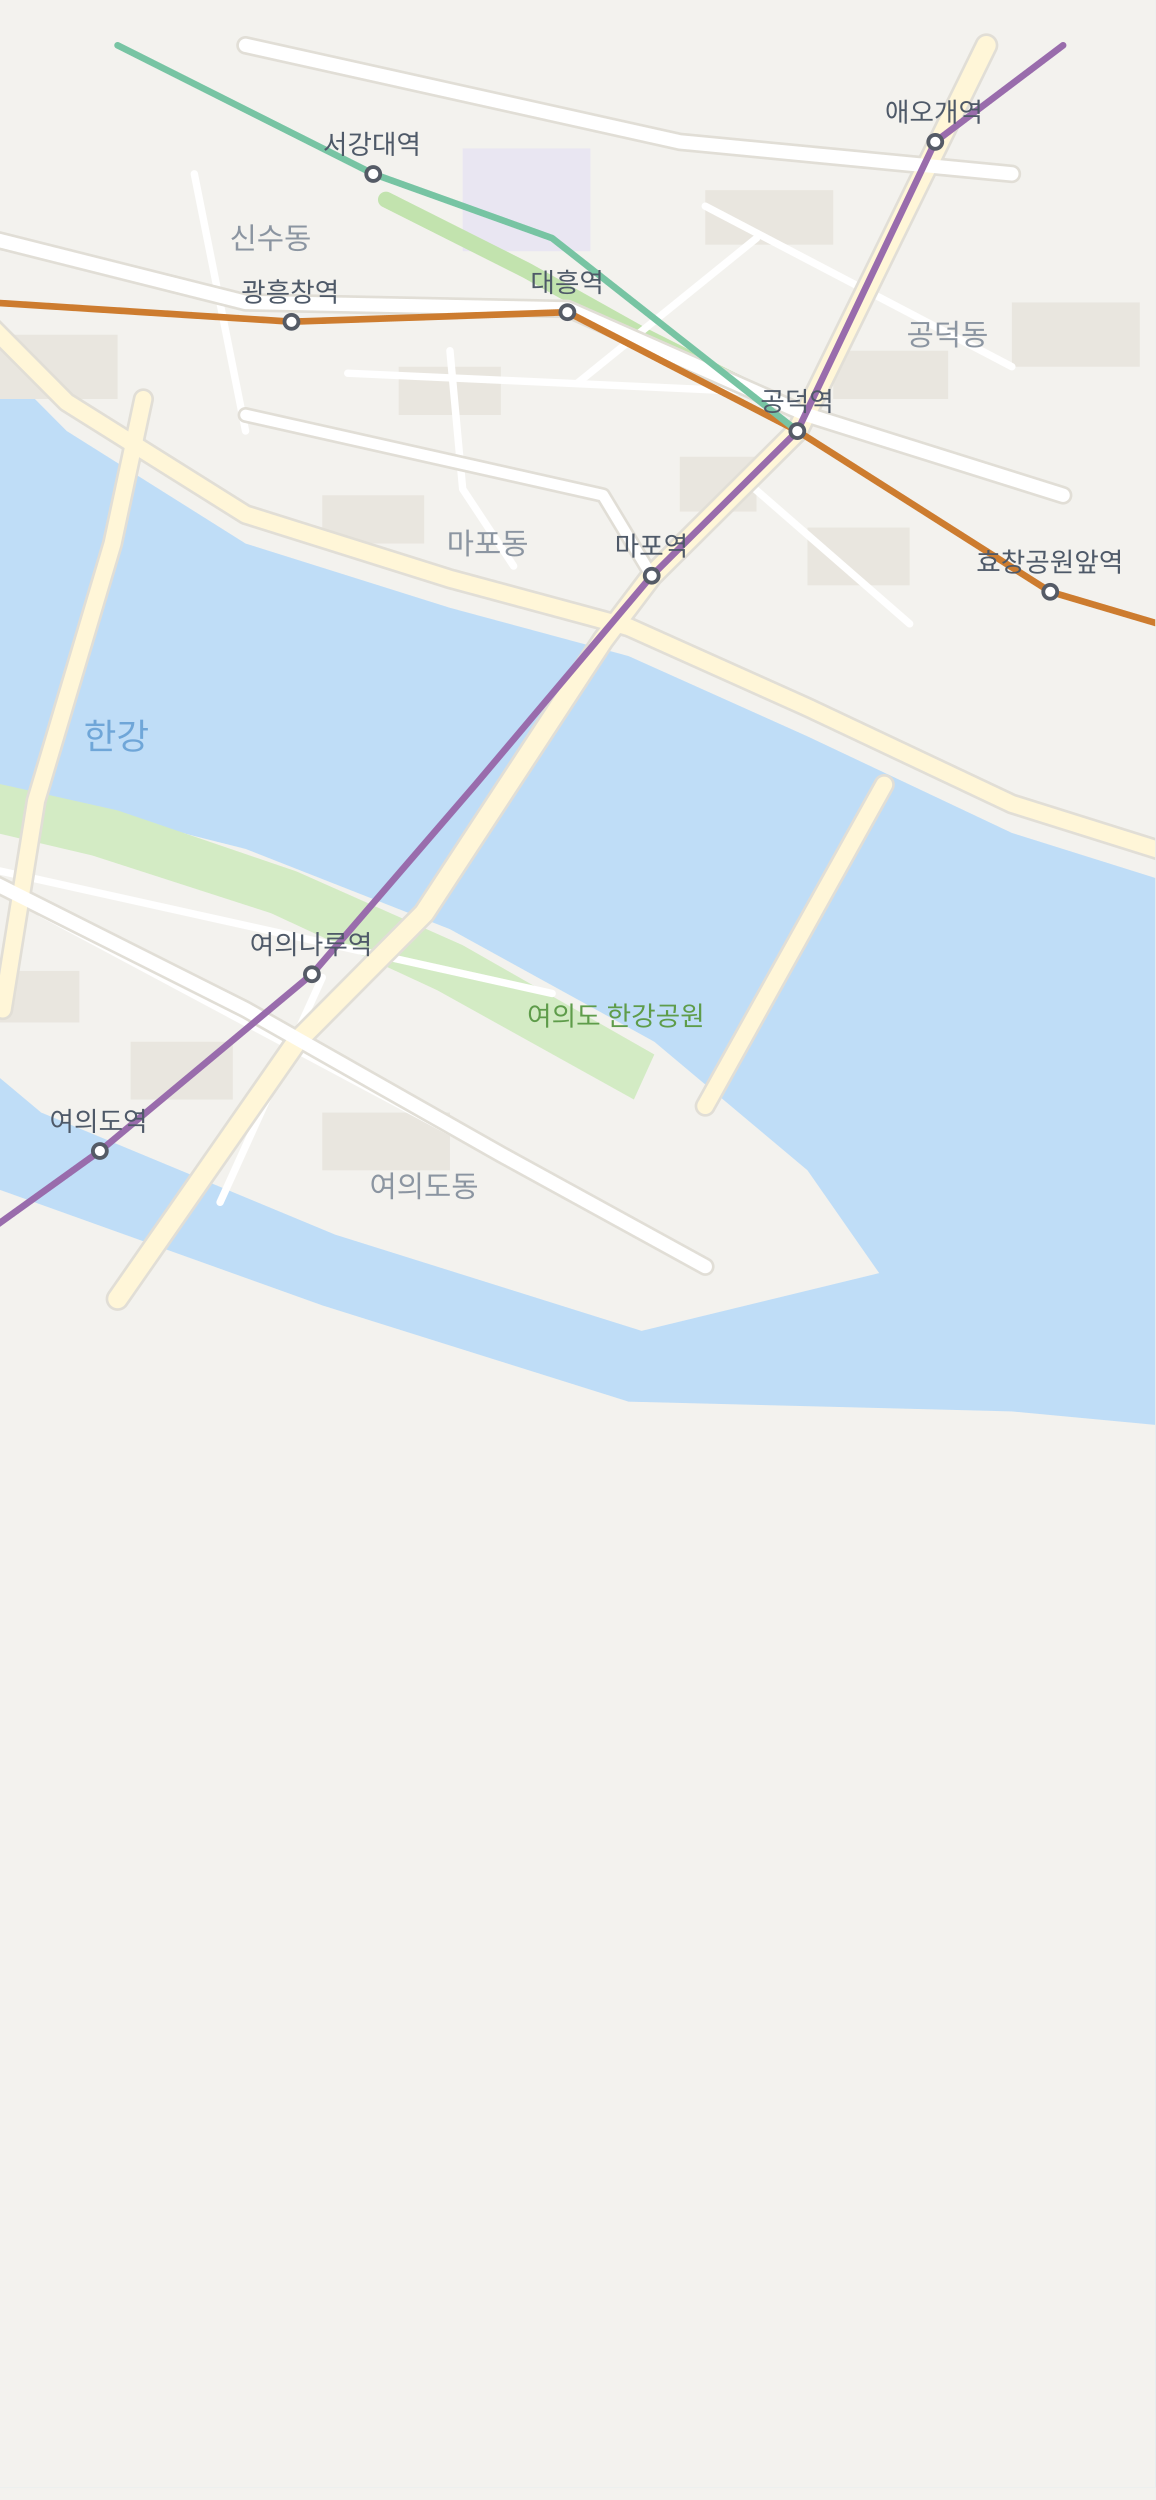
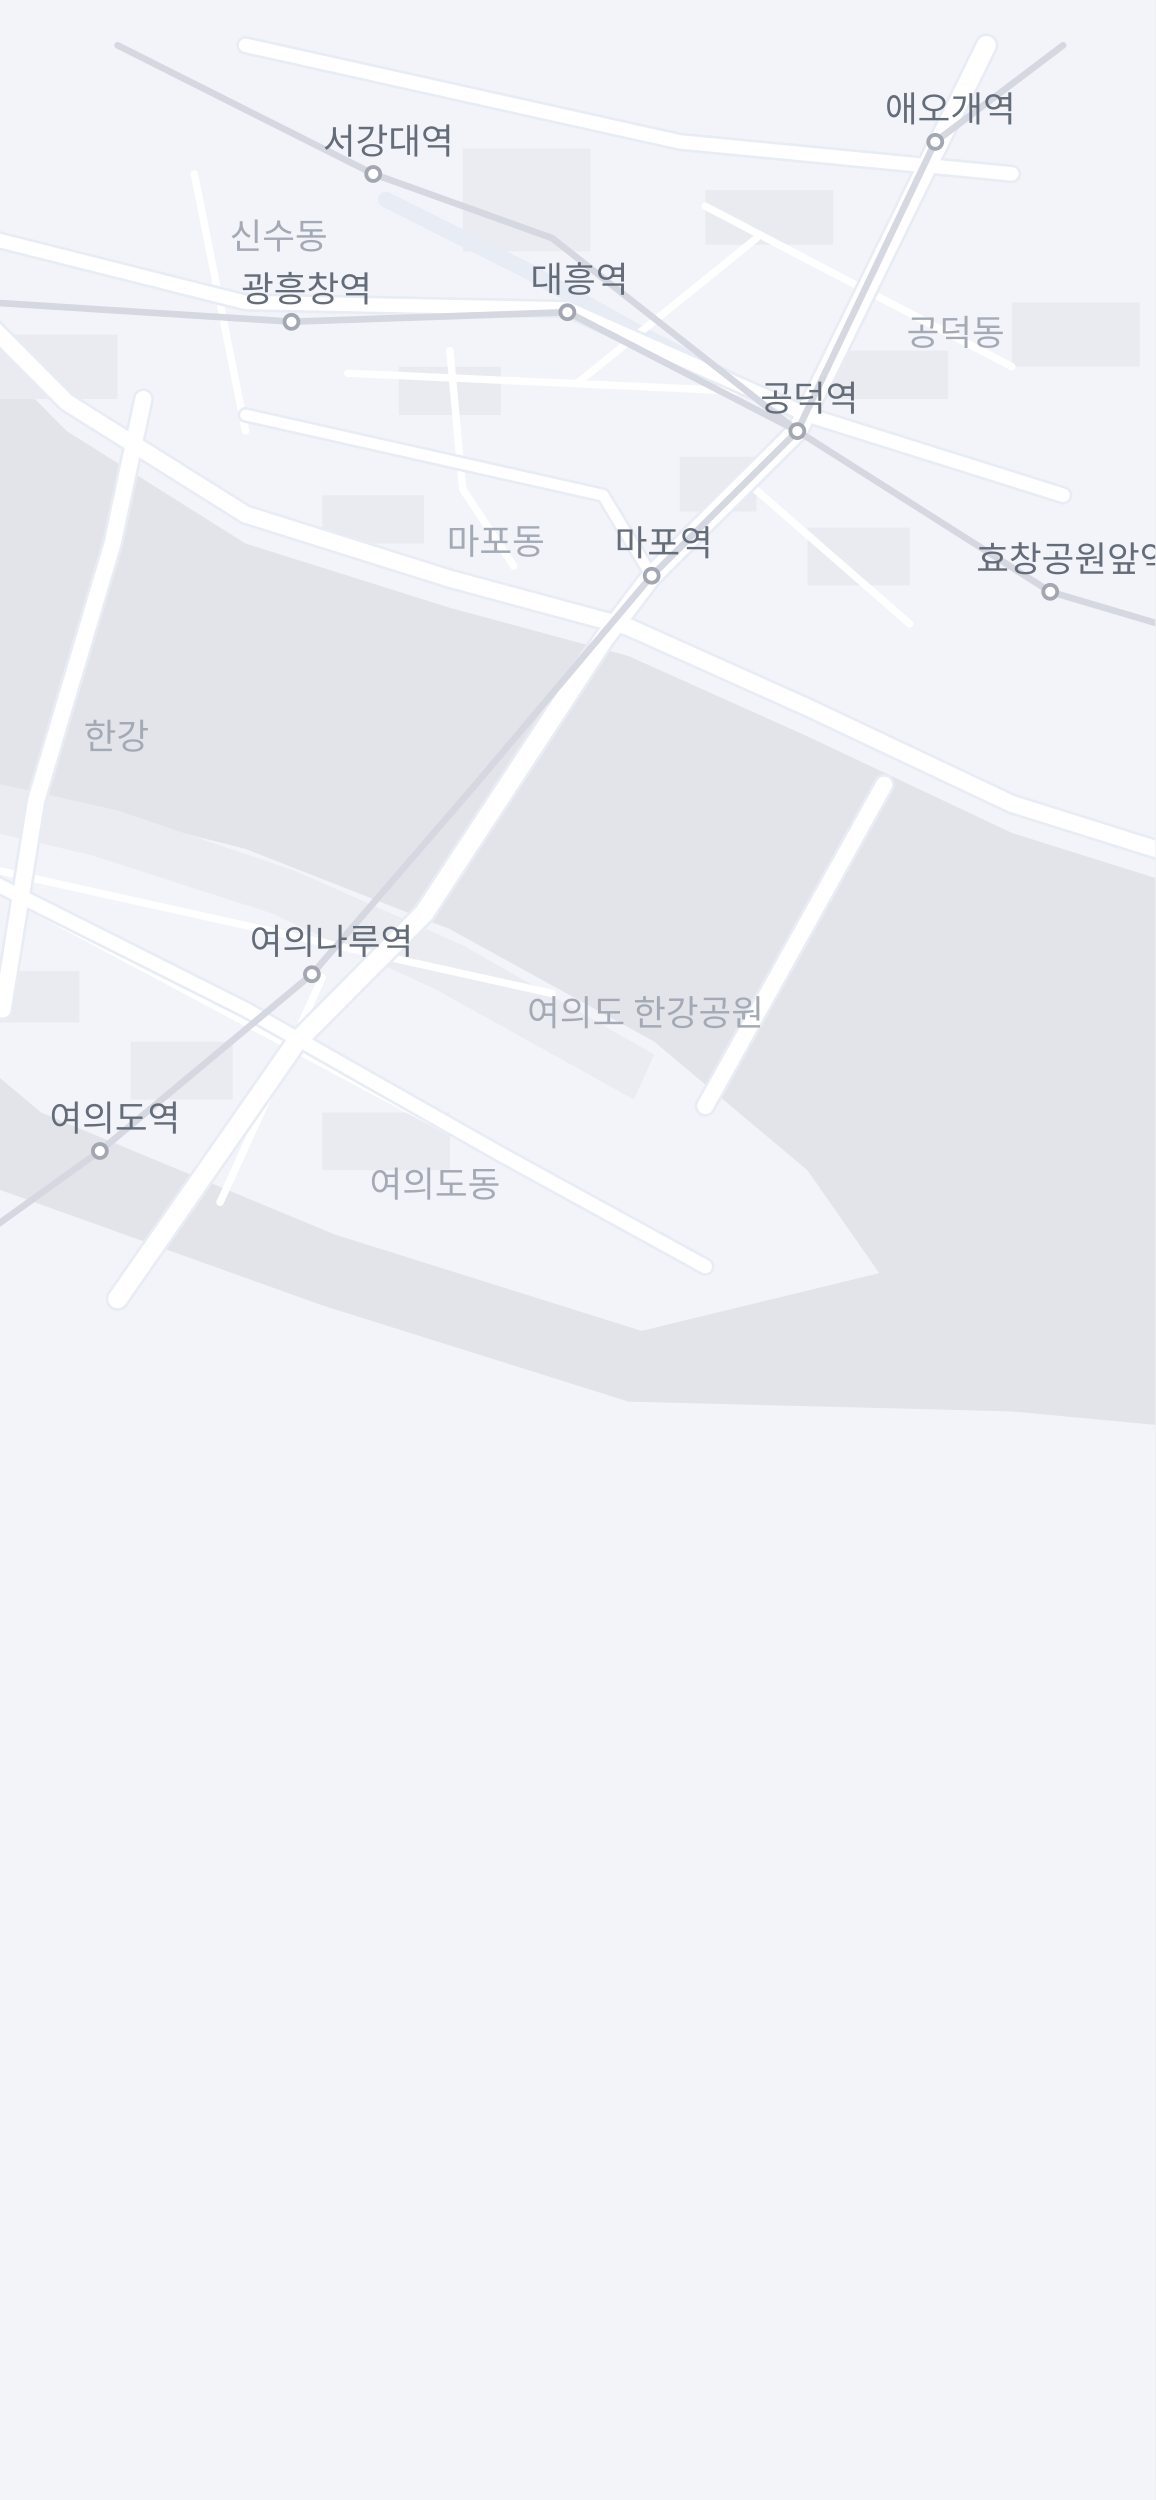
<svg xmlns="http://www.w3.org/2000/svg" width="390" height="844" viewBox="0 0 390 844" fill="none">
  <g clip-path="url(#clip0_44_3667)">
-     <rect width="390" height="844" fill="#F3F2EE" />
-     <path d="M-262.1 -49.8L-175.9 15.3L-20.6 102.1L22.5 145.5L82.9 183.5L151.9 205.2L212.2 221.5L272.6 248.6L341.6 281.2L427.9 308.3L514.1 330L600.4 351.7V839.9H-262.1V-49.8Z" fill="#BFDDF7" />
-     <path d="M-262.1 297.4L-175.9 330L-3.4 400.5L108.8 440.7L212.2 473.2L341.6 476.5L514.1 492.7L600.4 514.4V839.9H-262.1V297.4Z" fill="#F3F2EE" />
-     <path d="M-85.3 248.6L-3.4 264.9L82.9 286.6L151.9 313.7L220.9 351.7L272.6 395.1L296.8 429.8L216.6 449.3L113.1 416.8L13.9 375.6L-63.8 310.5L-85.3 248.6Z" fill="#F3F2EE" />
-     <path d="M-37.9 256.2L39.7 273.6L100.1 294.2L156.2 319.1L220.9 356L214 371.2L147.6 334.3L91.5 308.3L31.1 288.8L-33.6 273.6L-37.9 256.2Z" fill="#D3EBC4" />
-     <path d="M156.2 50.1H199.3V84.8H156.2V50.1Z" fill="#E9E6F2" />
-     <path d="M130.3 67.4L177.8 91.3L216.6 113L255.4 132.5" stroke="#C2E3AE" stroke-width="5.4" stroke-linecap="round" stroke-linejoin="round" />
-     <path d="M281.3 118.4H320.1V134.7H281.3V118.4Z" fill="#E9E6DF" />
-     <path d="M229.5 154.2H255.4V172.7H229.5V154.2Z" fill="#E9E6DF" />
-     <path d="M134.6 123.8H169.1V140.1H134.6V123.8Z" fill="#E9E6DF" />
-     <path d="M108.8 167.2H143.2V183.5H108.8V167.2Z" fill="#E9E6DF" />
-     <path d="M238.1 64.2H281.3V82.6H238.1V64.2Z" fill="#E9E6DF" />
-     <path d="M272.6 178.1H307.1V197.6H272.6V178.1Z" fill="#E9E6DF" />
-     <path d="M44.1 351.7H78.6V371.2H44.1V351.7Z" fill="#E9E6DF" />
-     <path d="M108.8 375.6H151.9V395.1H108.8V375.6Z" fill="#E9E6DF" />
-     <path d="M-3.4 327.8H26.8V345.2H-3.4V327.8Z" fill="#E9E6DF" />
-     <path d="M341.6 102.1H384.8V123.8H341.6V102.1Z" fill="#E9E6DF" />
-     <path d="M-3.4 113H39.7V134.7H-3.4V113Z" fill="#E9E6DF" />
+     <rect width="390" height="844" fill="#F3F4F9" />
+     <path d="M-262.1 -49.8L-175.9 15.3L-20.6 102.1L22.5 145.5L82.9 183.5L151.9 205.2L212.2 221.5L272.6 248.6L341.6 281.2L427.9 308.3L514.1 330L600.4 351.7V839.9H-262.1V-49.8Z" fill="#E3E4E9" />
+     <path d="M-262.1 297.4L-175.9 330L-3.4 400.5L108.8 440.7L212.2 473.2L341.6 476.5L514.1 492.7L600.4 514.4V839.9H-262.1V297.4Z" fill="#F3F4F9" />
+     <path d="M-85.3 248.6L-3.4 264.9L82.9 286.6L151.9 313.7L220.9 351.7L272.6 395.1L296.8 429.8L216.6 449.3L113.1 416.8L13.9 375.6L-63.8 310.5L-85.3 248.6Z" fill="#F3F4F9" />
+     <path d="M-37.9 256.2L39.7 273.6L100.1 294.2L156.2 319.1L220.9 356L214 371.2L147.6 334.3L91.5 308.3L31.1 288.8L-33.6 273.6L-37.9 256.2Z" fill="#EBECF1" />
+     <path d="M156.2 50.1H199.3V84.8H156.2V50.1Z" fill="#EBECF1" />
+     <path d="M130.3 67.4L177.8 91.3L216.6 113L255.4 132.5" stroke="#E8ECF4" stroke-width="5.4" stroke-linecap="round" stroke-linejoin="round" />
+     <path d="M281.3 118.4H320.1V134.7H281.3V118.4Z" fill="#EAEBF0" />
+     <path d="M229.5 154.2H255.4V172.7H229.5V154.2Z" fill="#EAEBF0" />
+     <path d="M134.6 123.8H169.1V140.1H134.6V123.8Z" fill="#EAEBF0" />
+     <path d="M108.8 167.2H143.2V183.5H108.8V167.2Z" fill="#EAEBF0" />
+     <path d="M238.1 64.2H281.3V82.6H238.1V64.2Z" fill="#EAEBF0" />
+     <path d="M272.6 178.1H307.1V197.6H272.6V178.1Z" fill="#EAEBF0" />
+     <path d="M44.1 351.7H78.6V371.2H44.1V351.7Z" fill="#EAEBF0" />
+     <path d="M108.8 375.6H151.9V395.1H108.8V375.6Z" fill="#EAEBF0" />
+     <path d="M-3.4 327.8H26.8V345.2H-3.4V327.8Z" fill="#EAEBF0" />
+     <path d="M341.6 102.1H384.8V123.8H341.6V102.1Z" fill="#EAEBF0" />
+     <path d="M-3.4 113H39.7V134.7H-3.4V113Z" fill="#EAEBF0" />
    <path d="M65.6 58.7L82.9 145.5" stroke="white" stroke-width="2.5" stroke-linecap="round" stroke-linejoin="round" />
    <path d="M238.1 69.6L341.6 123.8" stroke="white" stroke-width="2.5" stroke-linecap="round" stroke-linejoin="round" />
    <path d="M151.9 118.4L156.2 165.1L173.4 191.1" stroke="white" stroke-width="2.5" stroke-linecap="round" stroke-linejoin="round" />
    <path d="M117.4 126L259.7 132.5" stroke="white" stroke-width="2.5" stroke-linecap="round" stroke-linejoin="round" />
    <path d="M251.1 161.8L307.1 210.6" stroke="white" stroke-width="2.5" stroke-linecap="round" stroke-linejoin="round" />
    <path d="M255.4 80.4L195 129.3" stroke="white" stroke-width="2.5" stroke-linecap="round" stroke-linejoin="round" />
    <path d="M13.9 308.3L186.4 400.5" stroke="white" stroke-width="2.5" stroke-linecap="round" stroke-linejoin="round" />
    <path d="M108.8 330L74.3 405.9" stroke="white" stroke-width="2.5" stroke-linecap="round" stroke-linejoin="round" />
    <path d="M-33.6 286.6L186.4 335.4" stroke="white" stroke-width="2.5" stroke-linecap="round" stroke-linejoin="round" />
-     <path d="M333 15.3L269.2 145.5L220 194.4L203.6 216.1L143.2 308.3L100.1 351.7L39.7 438.5" stroke="#E1DED6" stroke-width="8.1" stroke-linecap="round" stroke-linejoin="round" />
-     <path d="M-262.1 -59.5L-175.9 5.6L-20.6 92.4L22.5 135.8L82.9 173.7L151.9 195.4L212.2 211.7L272.6 238.8L341.6 271.4L427.9 298.5L514.1 320.2L600.4 341.9" stroke="#E1DED6" stroke-width="7.2" stroke-linecap="round" stroke-linejoin="round" />
-     <path d="M-3.4 80.4L82.9 102.1L191.6 104.3L272.6 140.1L358.9 167.2" stroke="#E1DED6" stroke-width="6.3" stroke-linecap="round" stroke-linejoin="round" />
-     <path d="M82.9 140.1L203.6 167.2L220 194.4" stroke="#E1DED6" stroke-width="5.4" stroke-linecap="round" stroke-linejoin="round" />
-     <path d="M48.4 134.7L38 183.5L12.2 270.3L0.9 340.8" stroke="#E1DED6" stroke-width="7.2" stroke-linecap="round" stroke-linejoin="round" />
-     <path d="M-3.4 297.4L82.9 340.8L169.1 389.7L238.1 427.6" stroke="#E1DED6" stroke-width="6.3" stroke-linecap="round" stroke-linejoin="round" />
-     <path d="M82.9 15.3L229.5 47.9L341.6 58.7" stroke="#E1DED6" stroke-width="6.3" stroke-linecap="round" stroke-linejoin="round" />
-     <path d="M298.5 264.9L238.1 373.4" stroke="#E1DED6" stroke-width="7.2" stroke-linecap="round" stroke-linejoin="round" />
-     <path d="M333 15.3L269.2 145.5L220 194.4L203.6 216.1L143.2 308.3L100.1 351.7L39.7 438.5" stroke="#FFF6D8" stroke-width="6.3" stroke-linecap="round" stroke-linejoin="round" />
-     <path d="M-262.1 -59.5L-175.9 5.6L-20.6 92.4L22.5 135.8L82.9 173.7L151.9 195.4L212.2 211.7L272.6 238.8L341.6 271.4L427.9 298.5L514.1 320.2L600.4 341.9" stroke="#FFF6D8" stroke-width="5.4" stroke-linecap="round" stroke-linejoin="round" />
+     <path d="M333 15.3L269.2 145.5L220 194.4L203.6 216.1L143.2 308.3L100.1 351.7L39.7 438.5" stroke="#E8ECF4" stroke-width="8.1" stroke-linecap="round" stroke-linejoin="round" />
+     <path d="M-262.1 -59.5L-175.9 5.6L-20.6 92.4L22.5 135.8L82.9 173.7L151.9 195.4L212.2 211.7L272.6 238.8L341.6 271.4L427.9 298.5L514.1 320.2L600.4 341.9" stroke="#E8ECF4" stroke-width="7.2" stroke-linecap="round" stroke-linejoin="round" />
+     <path d="M-3.4 80.4L82.9 102.1L191.6 104.3L272.6 140.1L358.9 167.2" stroke="#E8ECF4" stroke-width="6.3" stroke-linecap="round" stroke-linejoin="round" />
+     <path d="M82.9 140.1L203.6 167.2L220 194.4" stroke="#E8ECF4" stroke-width="5.4" stroke-linecap="round" stroke-linejoin="round" />
+     <path d="M48.4 134.7L38 183.5L12.2 270.3L0.9 340.8" stroke="#E8ECF4" stroke-width="7.2" stroke-linecap="round" stroke-linejoin="round" />
+     <path d="M-3.4 297.4L82.9 340.8L169.1 389.7L238.1 427.6" stroke="#E8ECF4" stroke-width="6.3" stroke-linecap="round" stroke-linejoin="round" />
+     <path d="M82.9 15.3L229.5 47.9L341.6 58.7" stroke="#E8ECF4" stroke-width="6.3" stroke-linecap="round" stroke-linejoin="round" />
+     <path d="M298.5 264.9L238.1 373.4" stroke="#E8ECF4" stroke-width="7.2" stroke-linecap="round" stroke-linejoin="round" />
+     <path d="M333 15.3L269.2 145.5L220 194.4L203.6 216.1L143.2 308.3L100.1 351.7L39.7 438.5" stroke="#FFFFFF" stroke-width="6.3" stroke-linecap="round" stroke-linejoin="round" />
+     <path d="M-262.1 -59.5L-175.9 5.6L-20.6 92.4L22.5 135.8L82.9 173.7L151.9 195.4L212.2 211.7L272.6 238.8L341.6 271.4L427.9 298.5L514.1 320.2L600.4 341.9" stroke="#FFFFFF" stroke-width="5.4" stroke-linecap="round" stroke-linejoin="round" />
    <path d="M-3.4 80.4L82.9 102.1L191.6 104.3L272.6 140.1L358.9 167.2" stroke="white" stroke-width="4.5" stroke-linecap="round" stroke-linejoin="round" />
    <path d="M82.9 140.1L203.6 167.2L220 194.4" stroke="white" stroke-width="3.6" stroke-linecap="round" stroke-linejoin="round" />
-     <path d="M48.4 134.7L38 183.5L12.2 270.3L0.9 340.8" stroke="#FFF6D8" stroke-width="5.4" stroke-linecap="round" stroke-linejoin="round" />
+     <path d="M48.4 134.7L38 183.5L12.2 270.3L0.9 340.8" stroke="#FFFFFF" stroke-width="5.4" stroke-linecap="round" stroke-linejoin="round" />
    <path d="M-3.4 297.4L82.9 340.8L169.1 389.7L238.1 427.6" stroke="white" stroke-width="4.5" stroke-linecap="round" stroke-linejoin="round" />
    <path d="M82.9 15.3L229.5 47.9L341.6 58.7" stroke="white" stroke-width="4.5" stroke-linecap="round" stroke-linejoin="round" />
-     <path d="M298.5 264.9L238.1 373.4" stroke="#FFF6D8" stroke-width="5.4" stroke-linecap="round" stroke-linejoin="round" />
-     <path d="M-3.4 102.1L98.4 108.6L191.6 105.4L269.2 145.5L354.6 199.8L427.9 221.5" stroke="#CD7C2F" stroke-width="2.25" stroke-linecap="round" stroke-linejoin="round" />
-     <path d="M358.9 15.3L315.7 47.9L269.2 145.5L220 194.4L160.5 264.9L105.3 328.9L33.7 388.6L-20.6 427.6" stroke="#996CAC" stroke-width="2.25" stroke-linecap="round" stroke-linejoin="round" />
-     <path d="M39.7 15.3L126 58.7L186.4 80.4L269.2 145.5" stroke="#77C4A3" stroke-width="2.25" stroke-linecap="round" stroke-linejoin="round" />
-     <circle cx="98.4" cy="108.65" r="2.35" fill="white" stroke="#555B66" stroke-width="1.3" />
-     <text fill="#4E5968" font-family="Pretendard" font-size="9">
+     <path d="M298.5 264.9L238.1 373.4" stroke="#FFFFFF" stroke-width="5.4" stroke-linecap="round" stroke-linejoin="round" />
+     <path d="M-3.4 102.1L98.4 108.6L191.6 105.4L269.2 145.5L354.6 199.8L427.9 221.5" stroke="#D5D8E0" stroke-width="2.25" stroke-linecap="round" stroke-linejoin="round" />
+     <path d="M358.9 15.3L315.7 47.9L269.2 145.5L220 194.4L160.5 264.9L105.3 328.9L33.7 388.6L-20.6 427.6" stroke="#D5D8E0" stroke-width="2.25" stroke-linecap="round" stroke-linejoin="round" />
+     <path d="M39.7 15.3L126 58.7L186.4 80.4L269.2 145.5" stroke="#D5D8E0" stroke-width="2.25" stroke-linecap="round" stroke-linejoin="round" />
+     <circle cx="98.4" cy="108.65" r="2.35" fill="white" stroke="#A3A7B2" stroke-width="1.3" />
+     <text fill="#636C78" font-family="Pretendard" font-weight="500" font-size="12">
      <tspan x="81.4" y="101.85">광흥창역</tspan>
    </text>
-     <circle cx="191.55" cy="105.395" r="2.35" fill="white" stroke="#555B66" stroke-width="1.3" />
-     <text fill="#4E5968" font-family="Pretendard" font-size="9">
+     <circle cx="191.55" cy="105.395" r="2.35" fill="white" stroke="#A3A7B2" stroke-width="1.3" />
+     <text fill="#636C78" font-family="Pretendard" font-weight="500" font-size="12">
      <tspan x="179.05" y="98.594">대흥역</tspan>
    </text>
-     <circle cx="269.175" cy="145.54" r="2.35" fill="white" stroke="#555B66" stroke-width="1.3" />
-     <text fill="#4E5968" font-family="Pretendard" font-size="9">
+     <circle cx="269.175" cy="145.54" r="2.35" fill="white" stroke="#A3A7B2" stroke-width="1.3" />
+     <text fill="#636C78" font-family="Pretendard" font-weight="500" font-size="12">
      <tspan x="256.675" y="138.739">공덕역</tspan>
    </text>
-     <circle cx="354.562" cy="199.79" r="2.35" fill="white" stroke="#555B66" stroke-width="1.3" />
-     <text fill="#4E5968" font-family="Pretendard" font-size="9">
+     <circle cx="354.562" cy="199.79" r="2.35" fill="white" stroke="#A3A7B2" stroke-width="1.3" />
+     <text fill="#636C78" font-family="Pretendard" font-weight="500" font-size="12">
      <tspan x="329.562" y="192.989">효창공원앞역</tspan>
    </text>
-     <circle cx="315.75" cy="47.89" r="2.35" fill="white" stroke="#555B66" stroke-width="1.3" />
-     <text fill="#4E5968" font-family="Pretendard" font-size="9">
+     <circle cx="315.75" cy="47.89" r="2.35" fill="white" stroke="#A3A7B2" stroke-width="1.3" />
+     <text fill="#636C78" font-family="Pretendard" font-weight="500" font-size="12">
      <tspan x="298.75" y="41.089">애오개역</tspan>
    </text>
-     <circle cx="220.012" cy="194.365" r="2.35" fill="white" stroke="#555B66" stroke-width="1.3" />
-     <text fill="#4E5968" font-family="Pretendard" font-size="9">
+     <circle cx="220.012" cy="194.365" r="2.35" fill="white" stroke="#A3A7B2" stroke-width="1.3" />
+     <text fill="#636C78" font-family="Pretendard" font-weight="500" font-size="12">
      <tspan x="207.512" y="187.564">마포역</tspan>
    </text>
-     <circle cx="105.3" cy="328.905" r="2.35" fill="white" stroke="#555B66" stroke-width="1.3" />
-     <text fill="#4E5968" font-family="Pretendard" font-size="9">
+     <circle cx="105.3" cy="328.905" r="2.35" fill="white" stroke="#A3A7B2" stroke-width="1.3" />
+     <text fill="#636C78" font-family="Pretendard" font-weight="500" font-size="12">
      <tspan x="84.3" y="322.104">여의나루역</tspan>
    </text>
-     <circle cx="33.712" cy="388.58" r="2.35" fill="white" stroke="#555B66" stroke-width="1.3" />
-     <text fill="#4E5968" font-family="Pretendard" font-size="9">
+     <circle cx="33.712" cy="388.58" r="2.35" fill="white" stroke="#A3A7B2" stroke-width="1.3" />
+     <text fill="#636C78" font-family="Pretendard" font-weight="500" font-size="12">
      <tspan x="16.712" y="381.779">여의도역</tspan>
    </text>
-     <circle cx="126" cy="58.74" r="2.35" fill="white" stroke="#555B66" stroke-width="1.3" />
-     <text fill="#4E5968" font-family="Pretendard" font-size="9">
+     <circle cx="126" cy="58.74" r="2.35" fill="white" stroke="#A3A7B2" stroke-width="1.3" />
+     <text fill="#636C78" font-family="Pretendard" font-weight="500" font-size="12">
      <tspan x="109" y="51.94">서강대역</tspan>
    </text>
-     <text fill="#6FA6D8" font-family="Pretendard" font-size="12">
+     <text fill="#A3AAB5" font-family="Pretendard" font-weight="500" font-size="12">
      <tspan x="28.25" y="252.881">한강</tspan>
    </text>
-     <text fill="#8B95A1" font-family="Pretendard" font-size="10">
+     <text fill="#A3AAB5" font-family="Pretendard" font-weight="500" font-size="12">
      <tspan x="124.75" y="404.069">여의도동</tspan>
    </text>
-     <text fill="#8B95A1" font-family="Pretendard" font-size="10">
+     <text fill="#A3AAB5" font-family="Pretendard" font-weight="500" font-size="12">
      <tspan x="77.5" y="83.995">신수동</tspan>
    </text>
-     <text fill="#8B95A1" font-family="Pretendard" font-size="10">
+     <text fill="#A3AAB5" font-family="Pretendard" font-weight="500" font-size="12">
      <tspan x="306.062" y="116.545">공덕동</tspan>
    </text>
-     <text fill="#8B95A1" font-family="Pretendard" font-size="10">
+     <text fill="#A3AAB5" font-family="Pretendard" font-weight="500" font-size="12">
      <tspan x="150.812" y="187.069">마포동</tspan>
    </text>
-     <text fill="#5E9C4A" font-family="Pretendard" font-size="9">
+     <text fill="#A3AAB5" font-family="Pretendard" font-weight="500" font-size="12">
      <tspan x="177.938" y="346.209">여의도 한강공원</tspan>
    </text>
  </g>
  <defs>
    <clipPath id="clip0_44_3667">
      <rect width="390" height="844" fill="white" />
    </clipPath>
  </defs>
</svg>
